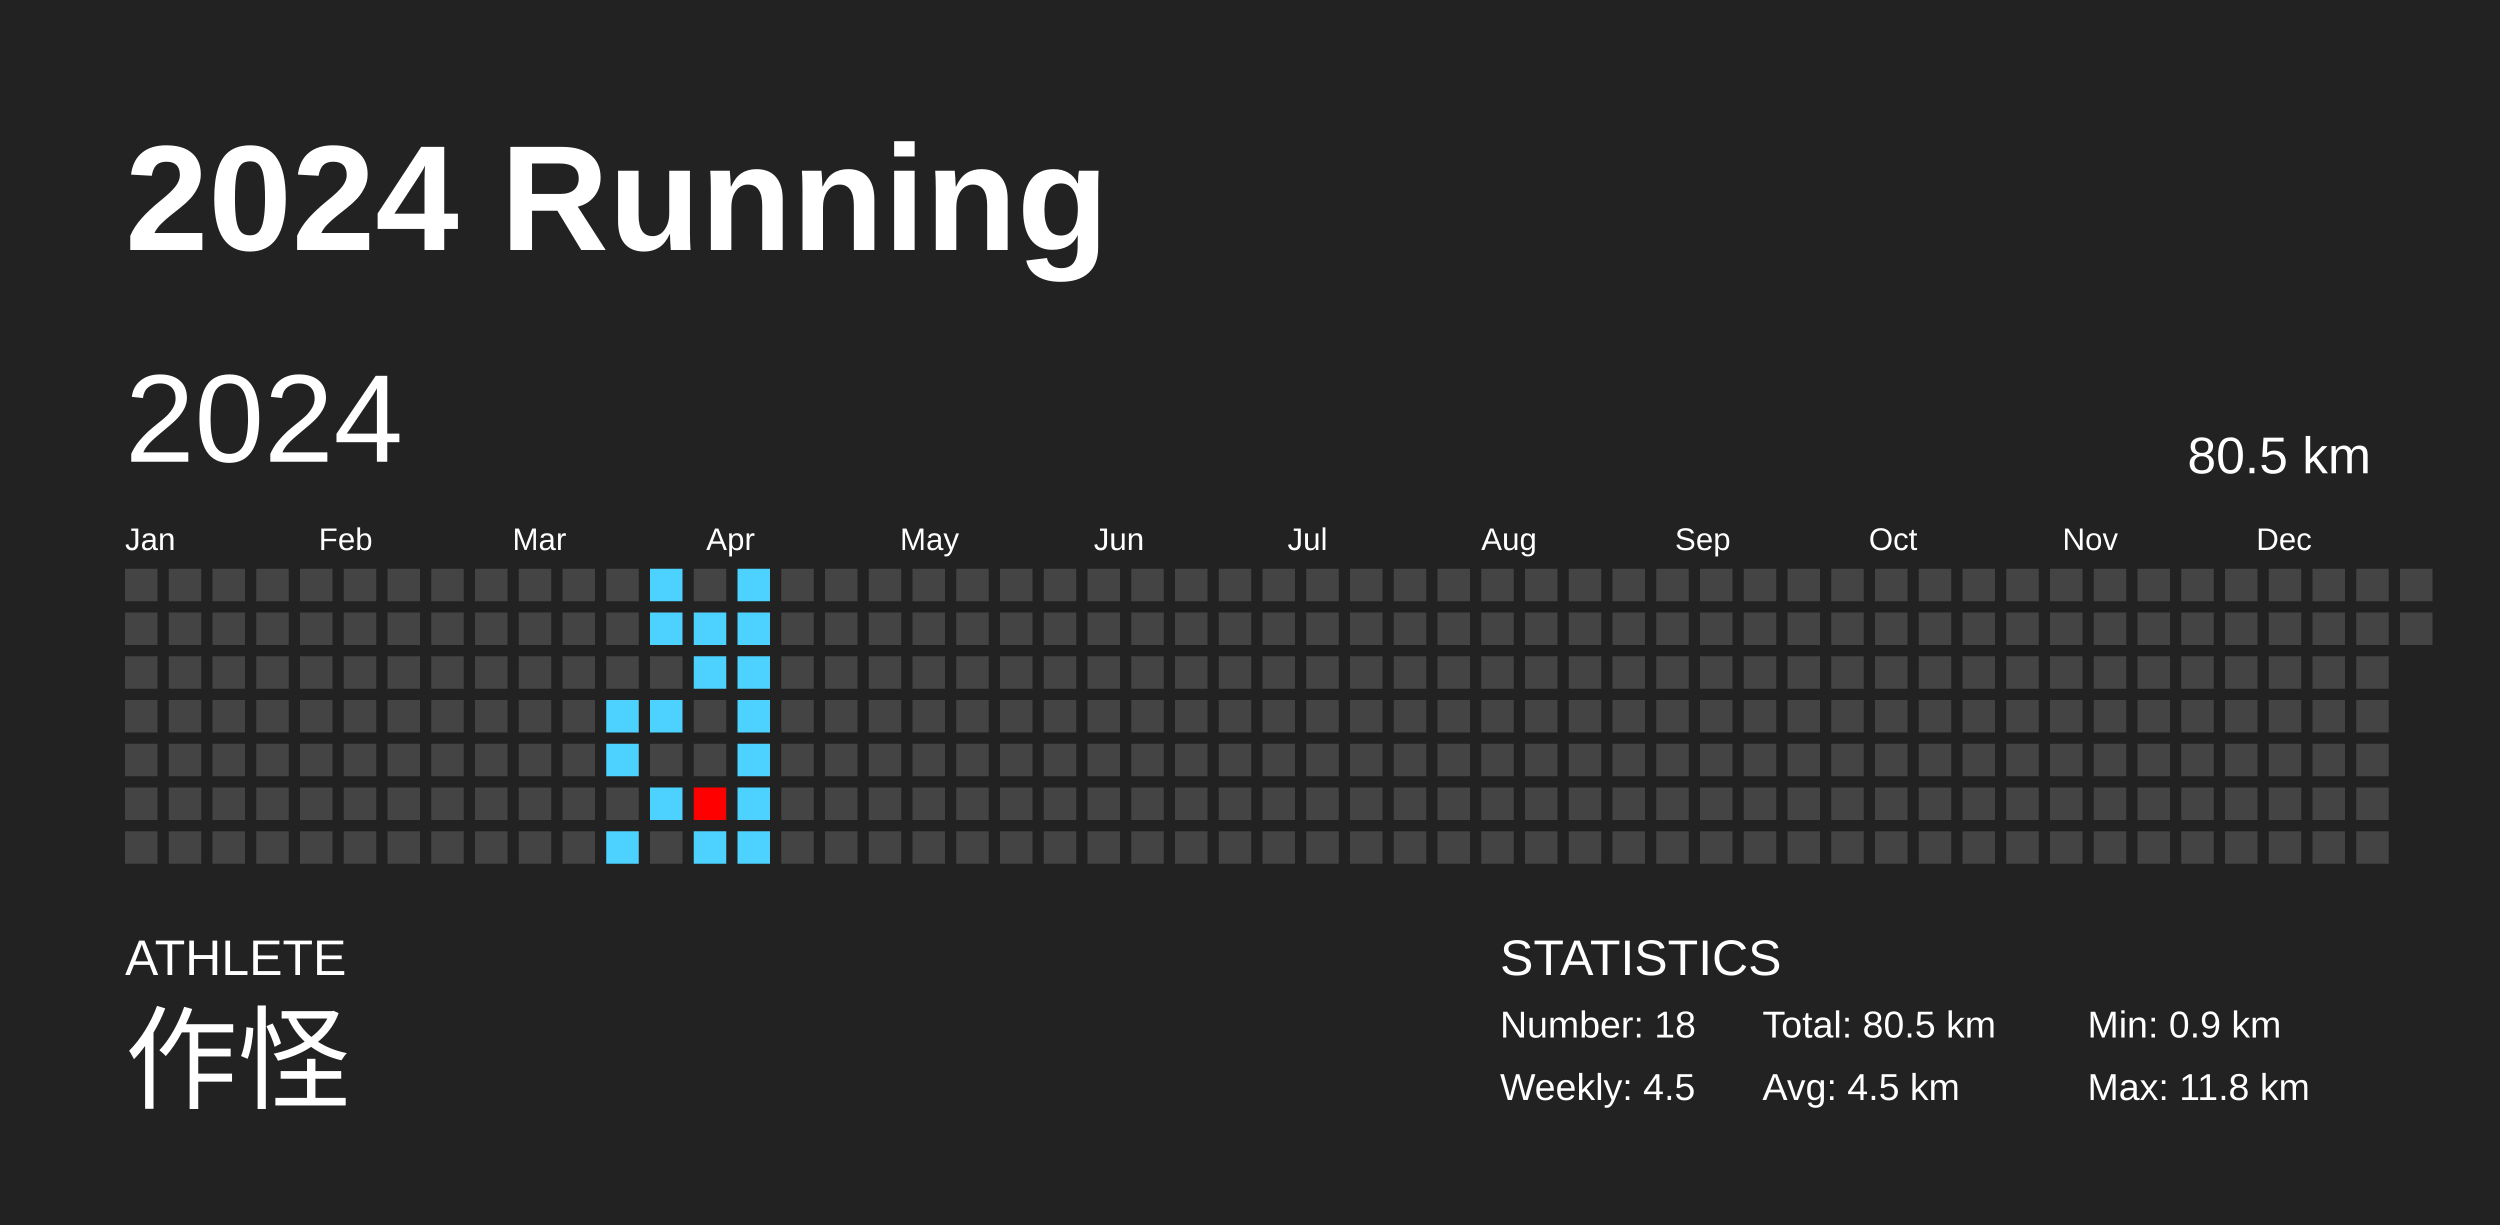
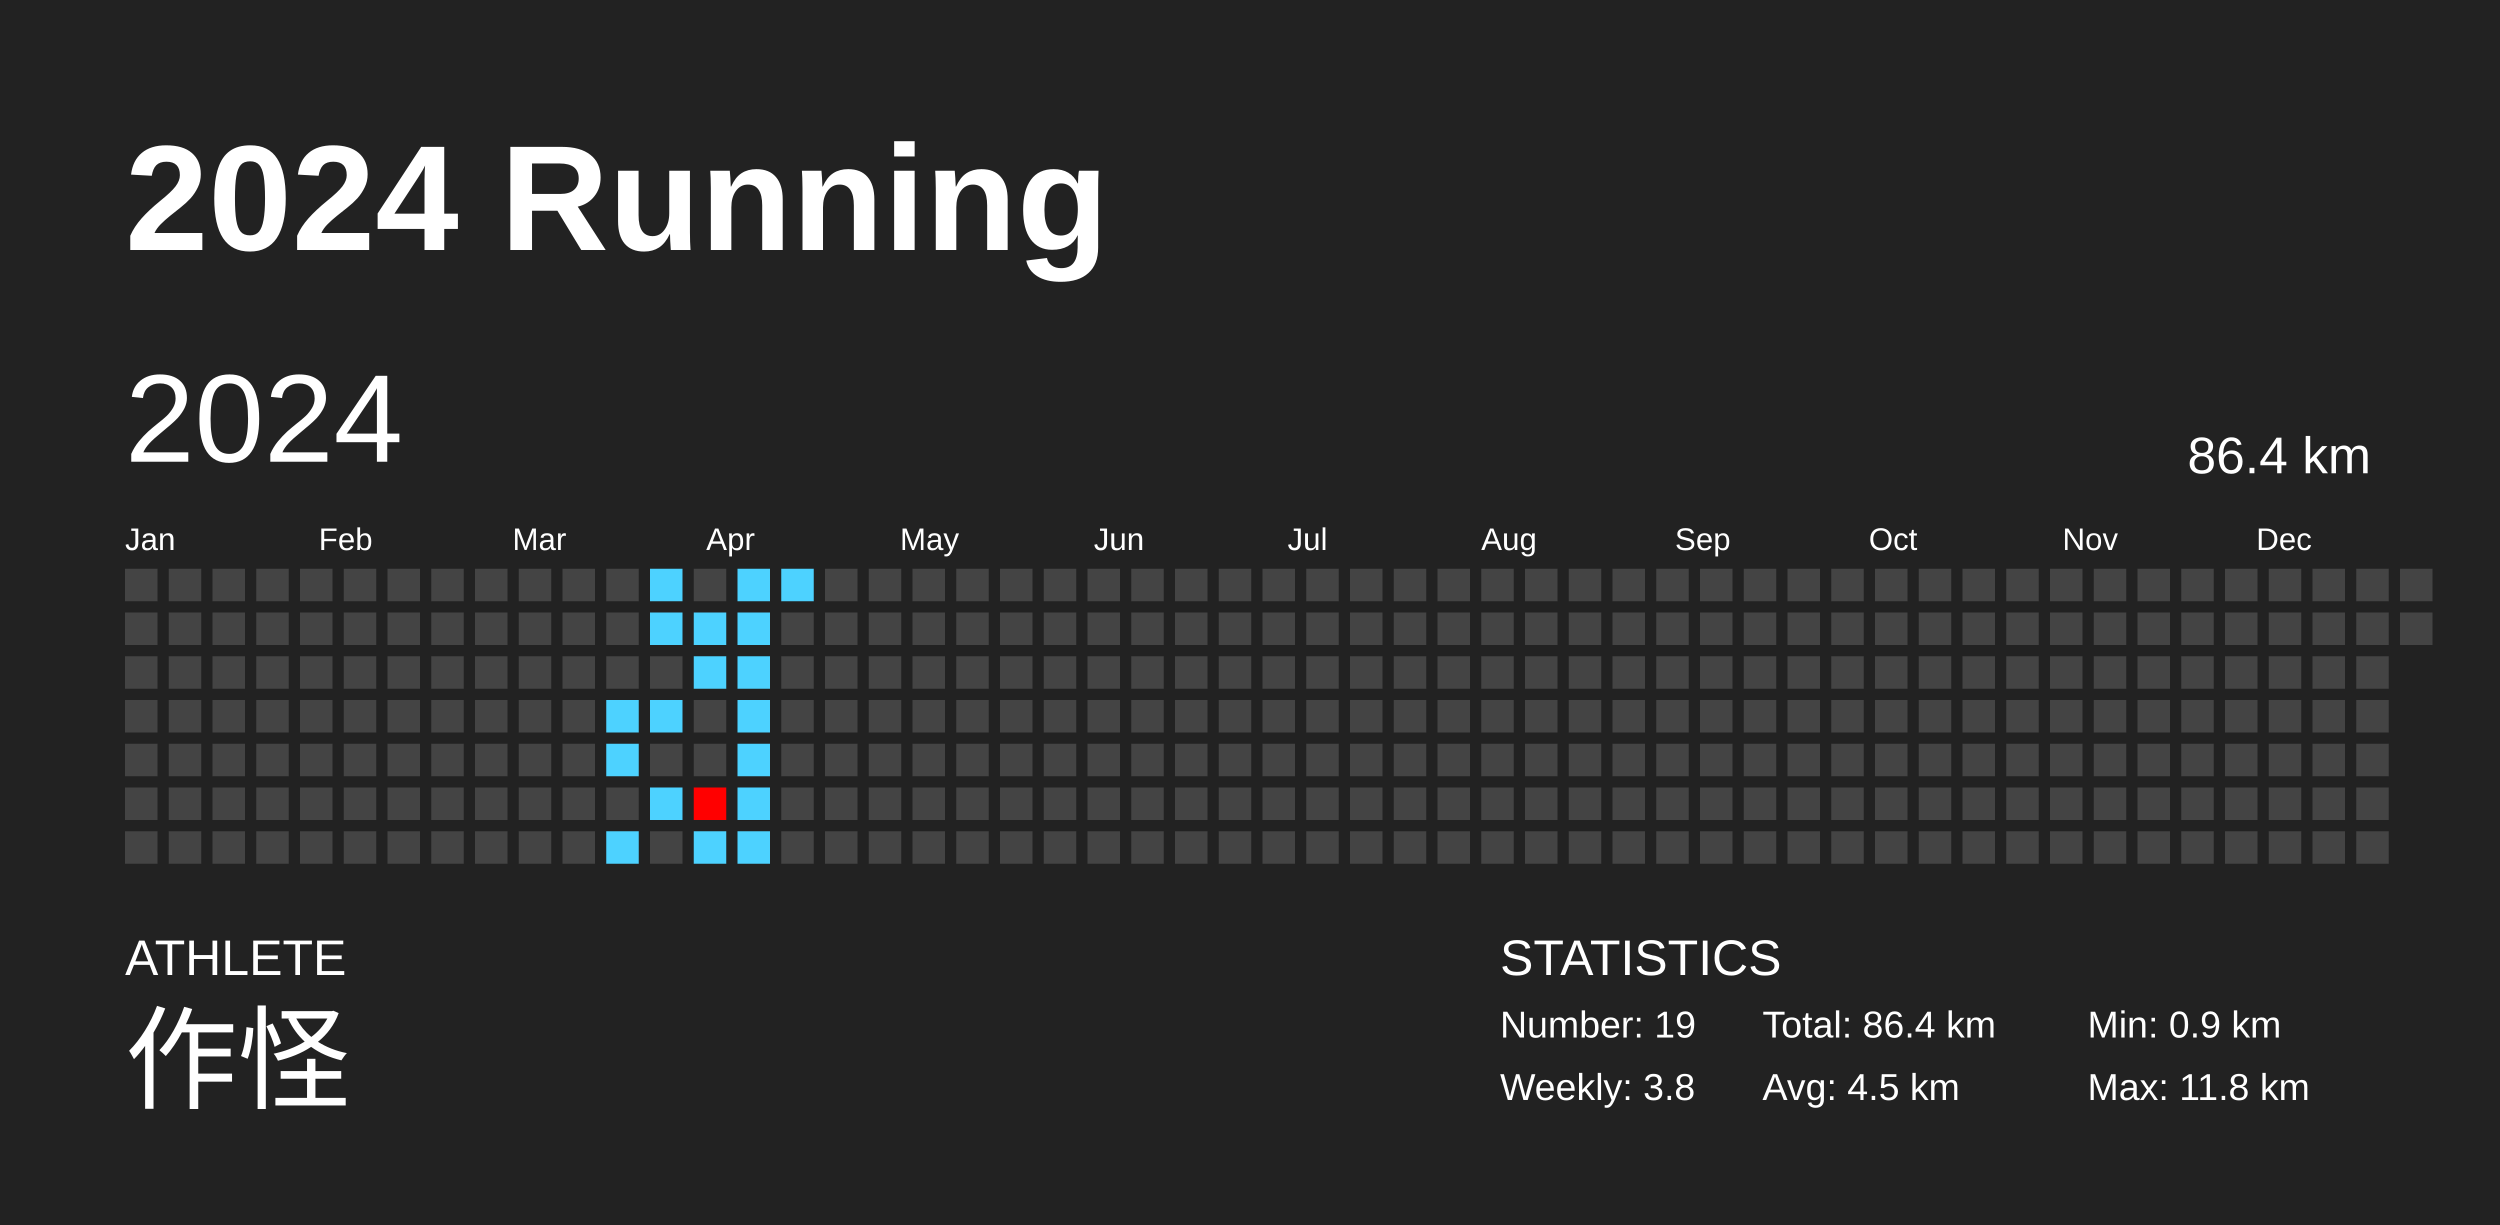
<svg xmlns="http://www.w3.org/2000/svg" baseProfile="full" height="98mm" version="1.1" viewBox="0,0,200,98" width="200mm">
  <defs />
  <rect fill="#222222" height="98" width="200" x="0" y="0" />
  <text fill="#FFFFFF" style="font-size:12px; font-family:Arial; font-weight:bold;" x="10" y="20">2024 Running</text>
  <text fill="#FFFFFF" style="font-size:4px; font-family:Arial" x="10" y="78">ATHLETE</text>
  <text fill="#FFFFFF" style="font-size:9px; font-family:Arial" x="10" y="88">作怪</text>
  <text fill="#FFFFFF" style="font-size:4px; font-family:Arial" x="120" y="78">STATISTICS</text>
-   <text fill="#FFFFFF" style="font-size:3px; font-family:Arial" x="120" y="83">Number: 18</text>
-   <text fill="#FFFFFF" style="font-size:3px; font-family:Arial" x="120" y="88">Weekly: 4.5</text>
-   <text fill="#FFFFFF" style="font-size:3px; font-family:Arial" x="141" y="83">Total: 80.5 km</text>
+   <text fill="#FFFFFF" style="font-size:3px; font-family:Arial" x="120" y="83">Number: 19</text>
+   <text fill="#FFFFFF" style="font-size:3px; font-family:Arial" x="120" y="88">Weekly: 3.8</text>
+   <text fill="#FFFFFF" style="font-size:3px; font-family:Arial" x="141" y="83">Total: 86.4 km</text>
  <text fill="#FFFFFF" style="font-size:3px; font-family:Arial" x="141" y="88">Avg: 4.5 km</text>
  <text fill="#FFFFFF" style="font-size:3px; font-family:Arial" x="167" y="83">Min: 0.9 km</text>
  <text fill="#FFFFFF" style="font-size:3px; font-family:Arial" x="167" y="88">Max: 11.8 km</text>
  <text dominant-baseline="hanging" fill="#FFFFFF" style="font-size:10.0px; font-family:Arial;" x="10" y="30">2024</text>
-   <text dominant-baseline="hanging" fill="#FFFFFF" style="font-size:4.125px; font-family:Arial;" x="175" y="35">80.5 km</text>
+   <text dominant-baseline="hanging" fill="#FFFFFF" style="font-size:4.125px; font-family:Arial;" x="175" y="35">86.4 km</text>
  <text fill="#FFFFFF" style="font-size:2.5px; font-family:Arial" x="10.0" y="44">Jan</text>
  <text fill="#FFFFFF" style="font-size:2.5px; font-family:Arial" x="25.5" y="44">Feb</text>
  <text fill="#FFFFFF" style="font-size:2.5px; font-family:Arial" x="41.0" y="44">Mar</text>
  <text fill="#FFFFFF" style="font-size:2.5px; font-family:Arial" x="56.5" y="44">Apr</text>
  <text fill="#FFFFFF" style="font-size:2.5px; font-family:Arial" x="72.0" y="44">May</text>
  <text fill="#FFFFFF" style="font-size:2.5px; font-family:Arial" x="87.5" y="44">Jun</text>
  <text fill="#FFFFFF" style="font-size:2.5px; font-family:Arial" x="103.0" y="44">Jul</text>
  <text fill="#FFFFFF" style="font-size:2.5px; font-family:Arial" x="118.5" y="44">Aug</text>
  <text fill="#FFFFFF" style="font-size:2.5px; font-family:Arial" x="134.0" y="44">Sep</text>
  <text fill="#FFFFFF" style="font-size:2.5px; font-family:Arial" x="149.5" y="44">Oct</text>
  <text fill="#FFFFFF" style="font-size:2.5px; font-family:Arial" x="165.0" y="44">Nov</text>
  <text fill="#FFFFFF" style="font-size:2.5px; font-family:Arial" x="180.5" y="44">Dec</text>
  <rect fill="#444444" height="2.6" width="2.6" x="10.0" y="45.5" />
  <rect fill="#444444" height="2.6" width="2.6" x="10.0" y="49.0" />
  <rect fill="#444444" height="2.6" width="2.6" x="10.0" y="52.5" />
  <rect fill="#444444" height="2.6" width="2.6" x="10.0" y="56.0" />
  <rect fill="#444444" height="2.6" width="2.6" x="10.0" y="59.5" />
  <rect fill="#444444" height="2.6" width="2.6" x="10.0" y="63.0" />
  <rect fill="#444444" height="2.6" width="2.6" x="10.0" y="66.5" />
  <rect fill="#444444" height="2.6" width="2.6" x="13.5" y="45.5" />
  <rect fill="#444444" height="2.6" width="2.6" x="13.5" y="49.0" />
  <rect fill="#444444" height="2.6" width="2.6" x="13.5" y="52.5" />
  <rect fill="#444444" height="2.6" width="2.6" x="13.5" y="56.0" />
  <rect fill="#444444" height="2.6" width="2.6" x="13.5" y="59.5" />
  <rect fill="#444444" height="2.6" width="2.6" x="13.5" y="63.0" />
  <rect fill="#444444" height="2.6" width="2.6" x="13.5" y="66.5" />
  <rect fill="#444444" height="2.6" width="2.6" x="17.0" y="45.5" />
  <rect fill="#444444" height="2.6" width="2.6" x="17.0" y="49.0" />
  <rect fill="#444444" height="2.6" width="2.6" x="17.0" y="52.5" />
  <rect fill="#444444" height="2.6" width="2.6" x="17.0" y="56.0" />
  <rect fill="#444444" height="2.6" width="2.6" x="17.0" y="59.5" />
  <rect fill="#444444" height="2.6" width="2.6" x="17.0" y="63.0" />
  <rect fill="#444444" height="2.6" width="2.6" x="17.0" y="66.5" />
  <rect fill="#444444" height="2.6" width="2.6" x="20.5" y="45.5" />
  <rect fill="#444444" height="2.6" width="2.6" x="20.5" y="49.0" />
  <rect fill="#444444" height="2.6" width="2.6" x="20.5" y="52.5" />
  <rect fill="#444444" height="2.6" width="2.6" x="20.5" y="56.0" />
  <rect fill="#444444" height="2.6" width="2.6" x="20.5" y="59.5" />
  <rect fill="#444444" height="2.6" width="2.6" x="20.5" y="63.0" />
  <rect fill="#444444" height="2.6" width="2.6" x="20.5" y="66.5" />
  <rect fill="#444444" height="2.6" width="2.6" x="24.0" y="45.5" />
  <rect fill="#444444" height="2.6" width="2.6" x="24.0" y="49.0" />
  <rect fill="#444444" height="2.6" width="2.6" x="24.0" y="52.5" />
  <rect fill="#444444" height="2.6" width="2.6" x="24.0" y="56.0" />
  <rect fill="#444444" height="2.6" width="2.6" x="24.0" y="59.5" />
  <rect fill="#444444" height="2.6" width="2.6" x="24.0" y="63.0" />
  <rect fill="#444444" height="2.6" width="2.6" x="24.0" y="66.5" />
  <rect fill="#444444" height="2.6" width="2.6" x="27.5" y="45.5" />
  <rect fill="#444444" height="2.6" width="2.6" x="27.5" y="49.0" />
  <rect fill="#444444" height="2.6" width="2.6" x="27.5" y="52.5" />
  <rect fill="#444444" height="2.6" width="2.6" x="27.5" y="56.0" />
  <rect fill="#444444" height="2.6" width="2.6" x="27.5" y="59.5" />
  <rect fill="#444444" height="2.6" width="2.6" x="27.5" y="63.0" />
  <rect fill="#444444" height="2.6" width="2.6" x="27.5" y="66.5" />
  <rect fill="#444444" height="2.6" width="2.6" x="31.0" y="45.5" />
  <rect fill="#444444" height="2.6" width="2.6" x="31.0" y="49.0" />
  <rect fill="#444444" height="2.6" width="2.6" x="31.0" y="52.5" />
  <rect fill="#444444" height="2.6" width="2.6" x="31.0" y="56.0" />
  <rect fill="#444444" height="2.6" width="2.6" x="31.0" y="59.5" />
  <rect fill="#444444" height="2.6" width="2.6" x="31.0" y="63.0" />
  <rect fill="#444444" height="2.6" width="2.6" x="31.0" y="66.5" />
  <rect fill="#444444" height="2.6" width="2.6" x="34.5" y="45.5" />
  <rect fill="#444444" height="2.6" width="2.6" x="34.5" y="49.0" />
  <rect fill="#444444" height="2.6" width="2.6" x="34.5" y="52.5" />
  <rect fill="#444444" height="2.6" width="2.6" x="34.5" y="56.0" />
  <rect fill="#444444" height="2.6" width="2.6" x="34.5" y="59.5" />
  <rect fill="#444444" height="2.6" width="2.6" x="34.5" y="63.0" />
  <rect fill="#444444" height="2.6" width="2.6" x="34.5" y="66.5" />
  <rect fill="#444444" height="2.6" width="2.6" x="38.0" y="45.5" />
  <rect fill="#444444" height="2.6" width="2.6" x="38.0" y="49.0" />
  <rect fill="#444444" height="2.6" width="2.6" x="38.0" y="52.5" />
  <rect fill="#444444" height="2.6" width="2.6" x="38.0" y="56.0" />
  <rect fill="#444444" height="2.6" width="2.6" x="38.0" y="59.5" />
  <rect fill="#444444" height="2.6" width="2.6" x="38.0" y="63.0" />
  <rect fill="#444444" height="2.6" width="2.6" x="38.0" y="66.5" />
  <rect fill="#444444" height="2.6" width="2.6" x="41.5" y="45.5" />
  <rect fill="#444444" height="2.6" width="2.6" x="41.5" y="49.0" />
  <rect fill="#444444" height="2.6" width="2.6" x="41.5" y="52.5" />
  <rect fill="#444444" height="2.6" width="2.6" x="41.5" y="56.0" />
  <rect fill="#444444" height="2.6" width="2.6" x="41.5" y="59.5" />
  <rect fill="#444444" height="2.6" width="2.6" x="41.5" y="63.0" />
  <rect fill="#444444" height="2.6" width="2.6" x="41.5" y="66.5" />
  <rect fill="#444444" height="2.6" width="2.6" x="45.0" y="45.5" />
  <rect fill="#444444" height="2.6" width="2.6" x="45.0" y="49.0" />
  <rect fill="#444444" height="2.6" width="2.6" x="45.0" y="52.5" />
  <rect fill="#444444" height="2.6" width="2.6" x="45.0" y="56.0" />
  <rect fill="#444444" height="2.6" width="2.6" x="45.0" y="59.5" />
  <rect fill="#444444" height="2.6" width="2.6" x="45.0" y="63.0" />
  <rect fill="#444444" height="2.6" width="2.6" x="45.0" y="66.5" />
  <rect fill="#444444" height="2.6" width="2.6" x="48.5" y="45.5" />
  <rect fill="#444444" height="2.6" width="2.6" x="48.5" y="49.0" />
  <rect fill="#444444" height="2.6" width="2.6" x="48.5" y="52.5" />
  <rect fill="#4dd2ff" height="2.6" width="2.6" x="48.5" y="56.0" />
  <rect fill="#4dd2ff" height="2.6" width="2.6" x="48.5" y="59.5" />
  <rect fill="#444444" height="2.6" width="2.6" x="48.5" y="63.0" />
  <rect fill="#4dd2ff" height="2.6" width="2.6" x="48.5" y="66.5" />
  <rect fill="#4dd2ff" height="2.6" width="2.6" x="52.0" y="45.5" />
  <rect fill="#4dd2ff" height="2.6" width="2.6" x="52.0" y="49.0" />
  <rect fill="#444444" height="2.6" width="2.6" x="52.0" y="52.5" />
  <rect fill="#4dd2ff" height="2.6" width="2.6" x="52.0" y="56.0" />
  <rect fill="#444444" height="2.6" width="2.6" x="52.0" y="59.5" />
  <rect fill="#4dd2ff" height="2.6" width="2.6" x="52.0" y="63.0" />
  <rect fill="#444444" height="2.6" width="2.6" x="52.0" y="66.5" />
  <rect fill="#444444" height="2.6" width="2.6" x="55.5" y="45.5" />
  <rect fill="#4dd2ff" height="2.6" width="2.6" x="55.5" y="49.0" />
  <rect fill="#4dd2ff" height="2.6" width="2.6" x="55.5" y="52.5" />
  <rect fill="#444444" height="2.6" width="2.6" x="55.5" y="56.0" />
  <rect fill="#444444" height="2.6" width="2.6" x="55.5" y="59.5" />
  <rect fill="#ff0000" height="2.6" width="2.6" x="55.5" y="63.0" />
  <rect fill="#4dd2ff" height="2.6" width="2.6" x="55.5" y="66.5" />
  <rect fill="#4dd2ff" height="2.6" width="2.6" x="59.0" y="45.5" />
  <rect fill="#4dd2ff" height="2.6" width="2.6" x="59.0" y="49.0" />
  <rect fill="#4dd2ff" height="2.6" width="2.6" x="59.0" y="52.5" />
  <rect fill="#4dd2ff" height="2.6" width="2.6" x="59.0" y="56.0" />
  <rect fill="#4dd2ff" height="2.6" width="2.6" x="59.0" y="59.5" />
  <rect fill="#4dd2ff" height="2.6" width="2.6" x="59.0" y="63.0" />
  <rect fill="#4dd2ff" height="2.6" width="2.6" x="59.0" y="66.5" />
-   <rect fill="#444444" height="2.6" width="2.6" x="62.5" y="45.5" />
+   <rect fill="#4dd2ff" height="2.6" width="2.6" x="62.5" y="45.5" />
  <rect fill="#444444" height="2.6" width="2.6" x="62.5" y="49.0" />
  <rect fill="#444444" height="2.6" width="2.6" x="62.5" y="52.5" />
  <rect fill="#444444" height="2.6" width="2.6" x="62.5" y="56.0" />
  <rect fill="#444444" height="2.6" width="2.6" x="62.5" y="59.5" />
  <rect fill="#444444" height="2.6" width="2.6" x="62.5" y="63.0" />
  <rect fill="#444444" height="2.6" width="2.6" x="62.5" y="66.5" />
  <rect fill="#444444" height="2.6" width="2.6" x="66.0" y="45.5" />
  <rect fill="#444444" height="2.6" width="2.6" x="66.0" y="49.0" />
  <rect fill="#444444" height="2.6" width="2.6" x="66.0" y="52.5" />
  <rect fill="#444444" height="2.6" width="2.6" x="66.0" y="56.0" />
  <rect fill="#444444" height="2.6" width="2.6" x="66.0" y="59.5" />
  <rect fill="#444444" height="2.6" width="2.6" x="66.0" y="63.0" />
  <rect fill="#444444" height="2.6" width="2.6" x="66.0" y="66.5" />
  <rect fill="#444444" height="2.6" width="2.6" x="69.5" y="45.5" />
  <rect fill="#444444" height="2.6" width="2.6" x="69.5" y="49.0" />
  <rect fill="#444444" height="2.6" width="2.6" x="69.5" y="52.5" />
  <rect fill="#444444" height="2.6" width="2.6" x="69.5" y="56.0" />
  <rect fill="#444444" height="2.6" width="2.6" x="69.5" y="59.5" />
  <rect fill="#444444" height="2.6" width="2.6" x="69.5" y="63.0" />
  <rect fill="#444444" height="2.6" width="2.6" x="69.5" y="66.5" />
  <rect fill="#444444" height="2.6" width="2.6" x="73.0" y="45.5" />
  <rect fill="#444444" height="2.6" width="2.6" x="73.0" y="49.0" />
  <rect fill="#444444" height="2.6" width="2.6" x="73.0" y="52.5" />
  <rect fill="#444444" height="2.6" width="2.6" x="73.0" y="56.0" />
  <rect fill="#444444" height="2.6" width="2.6" x="73.0" y="59.5" />
  <rect fill="#444444" height="2.6" width="2.6" x="73.0" y="63.0" />
  <rect fill="#444444" height="2.6" width="2.6" x="73.0" y="66.5" />
  <rect fill="#444444" height="2.6" width="2.6" x="76.5" y="45.5" />
  <rect fill="#444444" height="2.6" width="2.6" x="76.5" y="49.0" />
  <rect fill="#444444" height="2.6" width="2.6" x="76.5" y="52.5" />
  <rect fill="#444444" height="2.6" width="2.6" x="76.5" y="56.0" />
  <rect fill="#444444" height="2.6" width="2.6" x="76.5" y="59.5" />
  <rect fill="#444444" height="2.6" width="2.6" x="76.5" y="63.0" />
  <rect fill="#444444" height="2.6" width="2.6" x="76.5" y="66.5" />
  <rect fill="#444444" height="2.6" width="2.6" x="80.0" y="45.5" />
  <rect fill="#444444" height="2.6" width="2.6" x="80.0" y="49.0" />
  <rect fill="#444444" height="2.6" width="2.6" x="80.0" y="52.5" />
  <rect fill="#444444" height="2.6" width="2.6" x="80.0" y="56.0" />
  <rect fill="#444444" height="2.6" width="2.6" x="80.0" y="59.5" />
  <rect fill="#444444" height="2.6" width="2.6" x="80.0" y="63.0" />
  <rect fill="#444444" height="2.6" width="2.6" x="80.0" y="66.5" />
  <rect fill="#444444" height="2.6" width="2.6" x="83.5" y="45.5" />
  <rect fill="#444444" height="2.6" width="2.6" x="83.5" y="49.0" />
  <rect fill="#444444" height="2.6" width="2.6" x="83.5" y="52.5" />
  <rect fill="#444444" height="2.6" width="2.6" x="83.5" y="56.0" />
  <rect fill="#444444" height="2.6" width="2.6" x="83.5" y="59.5" />
  <rect fill="#444444" height="2.6" width="2.6" x="83.5" y="63.0" />
  <rect fill="#444444" height="2.6" width="2.6" x="83.5" y="66.5" />
  <rect fill="#444444" height="2.6" width="2.6" x="87.0" y="45.5" />
  <rect fill="#444444" height="2.6" width="2.6" x="87.0" y="49.0" />
  <rect fill="#444444" height="2.6" width="2.6" x="87.0" y="52.5" />
  <rect fill="#444444" height="2.6" width="2.6" x="87.0" y="56.0" />
  <rect fill="#444444" height="2.6" width="2.6" x="87.0" y="59.5" />
  <rect fill="#444444" height="2.6" width="2.6" x="87.0" y="63.0" />
  <rect fill="#444444" height="2.6" width="2.6" x="87.0" y="66.5" />
  <rect fill="#444444" height="2.6" width="2.6" x="90.5" y="45.5" />
  <rect fill="#444444" height="2.6" width="2.6" x="90.5" y="49.0" />
  <rect fill="#444444" height="2.6" width="2.6" x="90.5" y="52.5" />
  <rect fill="#444444" height="2.6" width="2.6" x="90.5" y="56.0" />
  <rect fill="#444444" height="2.6" width="2.6" x="90.5" y="59.5" />
  <rect fill="#444444" height="2.6" width="2.6" x="90.5" y="63.0" />
  <rect fill="#444444" height="2.6" width="2.6" x="90.5" y="66.5" />
  <rect fill="#444444" height="2.6" width="2.6" x="94.0" y="45.5" />
  <rect fill="#444444" height="2.6" width="2.6" x="94.0" y="49.0" />
  <rect fill="#444444" height="2.6" width="2.6" x="94.0" y="52.5" />
  <rect fill="#444444" height="2.6" width="2.6" x="94.0" y="56.0" />
  <rect fill="#444444" height="2.6" width="2.6" x="94.0" y="59.5" />
  <rect fill="#444444" height="2.6" width="2.6" x="94.0" y="63.0" />
  <rect fill="#444444" height="2.6" width="2.6" x="94.0" y="66.5" />
  <rect fill="#444444" height="2.6" width="2.6" x="97.5" y="45.5" />
  <rect fill="#444444" height="2.6" width="2.6" x="97.5" y="49.0" />
  <rect fill="#444444" height="2.6" width="2.6" x="97.5" y="52.5" />
  <rect fill="#444444" height="2.6" width="2.6" x="97.5" y="56.0" />
  <rect fill="#444444" height="2.6" width="2.6" x="97.5" y="59.5" />
  <rect fill="#444444" height="2.6" width="2.6" x="97.5" y="63.0" />
  <rect fill="#444444" height="2.6" width="2.6" x="97.5" y="66.5" />
  <rect fill="#444444" height="2.6" width="2.6" x="101.0" y="45.5" />
  <rect fill="#444444" height="2.6" width="2.6" x="101.0" y="49.0" />
  <rect fill="#444444" height="2.6" width="2.6" x="101.0" y="52.5" />
  <rect fill="#444444" height="2.6" width="2.6" x="101.0" y="56.0" />
  <rect fill="#444444" height="2.6" width="2.6" x="101.0" y="59.5" />
  <rect fill="#444444" height="2.6" width="2.6" x="101.0" y="63.0" />
  <rect fill="#444444" height="2.6" width="2.6" x="101.0" y="66.5" />
  <rect fill="#444444" height="2.6" width="2.6" x="104.5" y="45.5" />
  <rect fill="#444444" height="2.6" width="2.6" x="104.5" y="49.0" />
  <rect fill="#444444" height="2.6" width="2.6" x="104.5" y="52.5" />
  <rect fill="#444444" height="2.6" width="2.6" x="104.5" y="56.0" />
  <rect fill="#444444" height="2.6" width="2.6" x="104.5" y="59.5" />
  <rect fill="#444444" height="2.6" width="2.6" x="104.5" y="63.0" />
  <rect fill="#444444" height="2.6" width="2.6" x="104.5" y="66.5" />
  <rect fill="#444444" height="2.6" width="2.6" x="108.0" y="45.5" />
  <rect fill="#444444" height="2.6" width="2.6" x="108.0" y="49.0" />
  <rect fill="#444444" height="2.6" width="2.6" x="108.0" y="52.5" />
  <rect fill="#444444" height="2.6" width="2.6" x="108.0" y="56.0" />
  <rect fill="#444444" height="2.6" width="2.6" x="108.0" y="59.5" />
  <rect fill="#444444" height="2.6" width="2.6" x="108.0" y="63.0" />
  <rect fill="#444444" height="2.6" width="2.6" x="108.0" y="66.5" />
  <rect fill="#444444" height="2.6" width="2.6" x="111.5" y="45.5" />
  <rect fill="#444444" height="2.6" width="2.6" x="111.5" y="49.0" />
  <rect fill="#444444" height="2.6" width="2.6" x="111.5" y="52.5" />
  <rect fill="#444444" height="2.6" width="2.6" x="111.5" y="56.0" />
  <rect fill="#444444" height="2.6" width="2.6" x="111.5" y="59.5" />
  <rect fill="#444444" height="2.6" width="2.6" x="111.5" y="63.0" />
  <rect fill="#444444" height="2.6" width="2.6" x="111.5" y="66.5" />
  <rect fill="#444444" height="2.6" width="2.6" x="115.0" y="45.5" />
  <rect fill="#444444" height="2.6" width="2.6" x="115.0" y="49.0" />
  <rect fill="#444444" height="2.6" width="2.6" x="115.0" y="52.5" />
  <rect fill="#444444" height="2.6" width="2.6" x="115.0" y="56.0" />
  <rect fill="#444444" height="2.6" width="2.6" x="115.0" y="59.5" />
  <rect fill="#444444" height="2.6" width="2.6" x="115.0" y="63.0" />
  <rect fill="#444444" height="2.6" width="2.6" x="115.0" y="66.5" />
  <rect fill="#444444" height="2.6" width="2.6" x="118.5" y="45.5" />
  <rect fill="#444444" height="2.6" width="2.6" x="118.5" y="49.0" />
  <rect fill="#444444" height="2.6" width="2.6" x="118.5" y="52.5" />
  <rect fill="#444444" height="2.6" width="2.6" x="118.5" y="56.0" />
  <rect fill="#444444" height="2.6" width="2.6" x="118.5" y="59.5" />
  <rect fill="#444444" height="2.6" width="2.6" x="118.5" y="63.0" />
  <rect fill="#444444" height="2.6" width="2.6" x="118.5" y="66.5" />
  <rect fill="#444444" height="2.6" width="2.6" x="122.0" y="45.5" />
  <rect fill="#444444" height="2.6" width="2.6" x="122.0" y="49.0" />
  <rect fill="#444444" height="2.6" width="2.6" x="122.0" y="52.5" />
  <rect fill="#444444" height="2.6" width="2.6" x="122.0" y="56.0" />
  <rect fill="#444444" height="2.6" width="2.6" x="122.0" y="59.5" />
  <rect fill="#444444" height="2.6" width="2.6" x="122.0" y="63.0" />
  <rect fill="#444444" height="2.6" width="2.6" x="122.0" y="66.5" />
  <rect fill="#444444" height="2.6" width="2.6" x="125.5" y="45.5" />
  <rect fill="#444444" height="2.6" width="2.6" x="125.5" y="49.0" />
  <rect fill="#444444" height="2.6" width="2.6" x="125.5" y="52.5" />
  <rect fill="#444444" height="2.6" width="2.6" x="125.5" y="56.0" />
  <rect fill="#444444" height="2.6" width="2.6" x="125.5" y="59.5" />
  <rect fill="#444444" height="2.6" width="2.6" x="125.5" y="63.0" />
  <rect fill="#444444" height="2.6" width="2.6" x="125.5" y="66.5" />
  <rect fill="#444444" height="2.6" width="2.6" x="129.0" y="45.5" />
  <rect fill="#444444" height="2.6" width="2.6" x="129.0" y="49.0" />
  <rect fill="#444444" height="2.6" width="2.6" x="129.0" y="52.5" />
  <rect fill="#444444" height="2.6" width="2.6" x="129.0" y="56.0" />
  <rect fill="#444444" height="2.6" width="2.6" x="129.0" y="59.5" />
  <rect fill="#444444" height="2.6" width="2.6" x="129.0" y="63.0" />
  <rect fill="#444444" height="2.6" width="2.6" x="129.0" y="66.5" />
  <rect fill="#444444" height="2.6" width="2.6" x="132.5" y="45.5" />
  <rect fill="#444444" height="2.6" width="2.6" x="132.5" y="49.0" />
  <rect fill="#444444" height="2.6" width="2.6" x="132.5" y="52.5" />
  <rect fill="#444444" height="2.6" width="2.6" x="132.5" y="56.0" />
  <rect fill="#444444" height="2.6" width="2.6" x="132.5" y="59.5" />
  <rect fill="#444444" height="2.6" width="2.6" x="132.5" y="63.0" />
  <rect fill="#444444" height="2.6" width="2.6" x="132.5" y="66.5" />
  <rect fill="#444444" height="2.6" width="2.6" x="136.0" y="45.5" />
  <rect fill="#444444" height="2.6" width="2.6" x="136.0" y="49.0" />
  <rect fill="#444444" height="2.6" width="2.6" x="136.0" y="52.5" />
  <rect fill="#444444" height="2.6" width="2.6" x="136.0" y="56.0" />
  <rect fill="#444444" height="2.6" width="2.6" x="136.0" y="59.5" />
  <rect fill="#444444" height="2.6" width="2.6" x="136.0" y="63.0" />
  <rect fill="#444444" height="2.6" width="2.6" x="136.0" y="66.5" />
  <rect fill="#444444" height="2.6" width="2.6" x="139.5" y="45.5" />
  <rect fill="#444444" height="2.6" width="2.6" x="139.5" y="49.0" />
  <rect fill="#444444" height="2.6" width="2.6" x="139.5" y="52.5" />
  <rect fill="#444444" height="2.6" width="2.6" x="139.5" y="56.0" />
  <rect fill="#444444" height="2.6" width="2.6" x="139.5" y="59.5" />
  <rect fill="#444444" height="2.6" width="2.6" x="139.5" y="63.0" />
  <rect fill="#444444" height="2.6" width="2.6" x="139.5" y="66.5" />
  <rect fill="#444444" height="2.6" width="2.6" x="143.0" y="45.5" />
  <rect fill="#444444" height="2.6" width="2.6" x="143.0" y="49.0" />
  <rect fill="#444444" height="2.6" width="2.6" x="143.0" y="52.5" />
  <rect fill="#444444" height="2.6" width="2.6" x="143.0" y="56.0" />
  <rect fill="#444444" height="2.6" width="2.6" x="143.0" y="59.5" />
  <rect fill="#444444" height="2.6" width="2.6" x="143.0" y="63.0" />
  <rect fill="#444444" height="2.6" width="2.6" x="143.0" y="66.5" />
  <rect fill="#444444" height="2.6" width="2.6" x="146.5" y="45.5" />
  <rect fill="#444444" height="2.6" width="2.6" x="146.5" y="49.0" />
  <rect fill="#444444" height="2.6" width="2.6" x="146.5" y="52.5" />
  <rect fill="#444444" height="2.6" width="2.6" x="146.5" y="56.0" />
  <rect fill="#444444" height="2.6" width="2.6" x="146.5" y="59.5" />
  <rect fill="#444444" height="2.6" width="2.6" x="146.5" y="63.0" />
  <rect fill="#444444" height="2.6" width="2.6" x="146.5" y="66.5" />
  <rect fill="#444444" height="2.6" width="2.6" x="150.0" y="45.5" />
  <rect fill="#444444" height="2.6" width="2.6" x="150.0" y="49.0" />
  <rect fill="#444444" height="2.6" width="2.6" x="150.0" y="52.5" />
  <rect fill="#444444" height="2.6" width="2.6" x="150.0" y="56.0" />
  <rect fill="#444444" height="2.6" width="2.6" x="150.0" y="59.5" />
  <rect fill="#444444" height="2.6" width="2.6" x="150.0" y="63.0" />
  <rect fill="#444444" height="2.6" width="2.6" x="150.0" y="66.5" />
  <rect fill="#444444" height="2.6" width="2.6" x="153.5" y="45.5" />
  <rect fill="#444444" height="2.6" width="2.6" x="153.5" y="49.0" />
  <rect fill="#444444" height="2.6" width="2.6" x="153.5" y="52.5" />
  <rect fill="#444444" height="2.6" width="2.6" x="153.5" y="56.0" />
  <rect fill="#444444" height="2.6" width="2.6" x="153.5" y="59.5" />
  <rect fill="#444444" height="2.6" width="2.6" x="153.5" y="63.0" />
  <rect fill="#444444" height="2.6" width="2.6" x="153.5" y="66.5" />
  <rect fill="#444444" height="2.6" width="2.6" x="157.0" y="45.5" />
  <rect fill="#444444" height="2.6" width="2.6" x="157.0" y="49.0" />
  <rect fill="#444444" height="2.6" width="2.6" x="157.0" y="52.5" />
  <rect fill="#444444" height="2.6" width="2.6" x="157.0" y="56.0" />
  <rect fill="#444444" height="2.6" width="2.6" x="157.0" y="59.5" />
  <rect fill="#444444" height="2.6" width="2.6" x="157.0" y="63.0" />
  <rect fill="#444444" height="2.6" width="2.6" x="157.0" y="66.5" />
  <rect fill="#444444" height="2.6" width="2.6" x="160.5" y="45.5" />
  <rect fill="#444444" height="2.6" width="2.6" x="160.5" y="49.0" />
  <rect fill="#444444" height="2.6" width="2.6" x="160.5" y="52.5" />
  <rect fill="#444444" height="2.6" width="2.6" x="160.5" y="56.0" />
  <rect fill="#444444" height="2.6" width="2.6" x="160.5" y="59.5" />
  <rect fill="#444444" height="2.6" width="2.6" x="160.5" y="63.0" />
  <rect fill="#444444" height="2.6" width="2.6" x="160.5" y="66.5" />
  <rect fill="#444444" height="2.6" width="2.6" x="164.0" y="45.5" />
  <rect fill="#444444" height="2.6" width="2.6" x="164.0" y="49.0" />
  <rect fill="#444444" height="2.6" width="2.6" x="164.0" y="52.5" />
  <rect fill="#444444" height="2.6" width="2.6" x="164.0" y="56.0" />
  <rect fill="#444444" height="2.6" width="2.6" x="164.0" y="59.5" />
  <rect fill="#444444" height="2.6" width="2.6" x="164.0" y="63.0" />
  <rect fill="#444444" height="2.6" width="2.6" x="164.0" y="66.5" />
  <rect fill="#444444" height="2.6" width="2.6" x="167.5" y="45.5" />
  <rect fill="#444444" height="2.6" width="2.6" x="167.5" y="49.0" />
  <rect fill="#444444" height="2.6" width="2.6" x="167.5" y="52.5" />
  <rect fill="#444444" height="2.6" width="2.6" x="167.5" y="56.0" />
  <rect fill="#444444" height="2.6" width="2.6" x="167.5" y="59.5" />
  <rect fill="#444444" height="2.6" width="2.6" x="167.5" y="63.0" />
  <rect fill="#444444" height="2.6" width="2.6" x="167.5" y="66.5" />
  <rect fill="#444444" height="2.6" width="2.6" x="171.0" y="45.5" />
  <rect fill="#444444" height="2.6" width="2.6" x="171.0" y="49.0" />
  <rect fill="#444444" height="2.6" width="2.6" x="171.0" y="52.5" />
  <rect fill="#444444" height="2.6" width="2.6" x="171.0" y="56.0" />
  <rect fill="#444444" height="2.6" width="2.6" x="171.0" y="59.5" />
  <rect fill="#444444" height="2.6" width="2.6" x="171.0" y="63.0" />
  <rect fill="#444444" height="2.6" width="2.6" x="171.0" y="66.5" />
  <rect fill="#444444" height="2.6" width="2.6" x="174.5" y="45.5" />
  <rect fill="#444444" height="2.6" width="2.6" x="174.5" y="49.0" />
  <rect fill="#444444" height="2.6" width="2.6" x="174.5" y="52.5" />
  <rect fill="#444444" height="2.6" width="2.6" x="174.5" y="56.0" />
  <rect fill="#444444" height="2.6" width="2.6" x="174.5" y="59.5" />
  <rect fill="#444444" height="2.6" width="2.6" x="174.5" y="63.0" />
  <rect fill="#444444" height="2.6" width="2.6" x="174.5" y="66.5" />
  <rect fill="#444444" height="2.6" width="2.6" x="178.0" y="45.5" />
  <rect fill="#444444" height="2.6" width="2.6" x="178.0" y="49.0" />
  <rect fill="#444444" height="2.6" width="2.6" x="178.0" y="52.5" />
  <rect fill="#444444" height="2.6" width="2.6" x="178.0" y="56.0" />
  <rect fill="#444444" height="2.6" width="2.6" x="178.0" y="59.5" />
  <rect fill="#444444" height="2.6" width="2.6" x="178.0" y="63.0" />
  <rect fill="#444444" height="2.6" width="2.6" x="178.0" y="66.5" />
  <rect fill="#444444" height="2.6" width="2.6" x="181.5" y="45.5" />
  <rect fill="#444444" height="2.6" width="2.6" x="181.5" y="49.0" />
  <rect fill="#444444" height="2.6" width="2.6" x="181.5" y="52.5" />
  <rect fill="#444444" height="2.6" width="2.6" x="181.5" y="56.0" />
  <rect fill="#444444" height="2.6" width="2.6" x="181.5" y="59.5" />
  <rect fill="#444444" height="2.6" width="2.6" x="181.5" y="63.0" />
  <rect fill="#444444" height="2.6" width="2.6" x="181.5" y="66.5" />
  <rect fill="#444444" height="2.6" width="2.6" x="185.0" y="45.5" />
  <rect fill="#444444" height="2.6" width="2.6" x="185.0" y="49.0" />
  <rect fill="#444444" height="2.6" width="2.6" x="185.0" y="52.5" />
  <rect fill="#444444" height="2.6" width="2.6" x="185.0" y="56.0" />
  <rect fill="#444444" height="2.6" width="2.6" x="185.0" y="59.5" />
  <rect fill="#444444" height="2.6" width="2.6" x="185.0" y="63.0" />
  <rect fill="#444444" height="2.6" width="2.6" x="185.0" y="66.5" />
  <rect fill="#444444" height="2.6" width="2.6" x="188.5" y="45.5" />
  <rect fill="#444444" height="2.6" width="2.6" x="188.5" y="49.0" />
  <rect fill="#444444" height="2.6" width="2.6" x="188.5" y="52.5" />
  <rect fill="#444444" height="2.6" width="2.6" x="188.5" y="56.0" />
  <rect fill="#444444" height="2.6" width="2.6" x="188.5" y="59.5" />
  <rect fill="#444444" height="2.6" width="2.6" x="188.5" y="63.0" />
  <rect fill="#444444" height="2.6" width="2.6" x="188.5" y="66.5" />
  <rect fill="#444444" height="2.6" width="2.6" x="192.0" y="45.5" />
  <rect fill="#444444" height="2.6" width="2.6" x="192.0" y="49.0" />
</svg>
